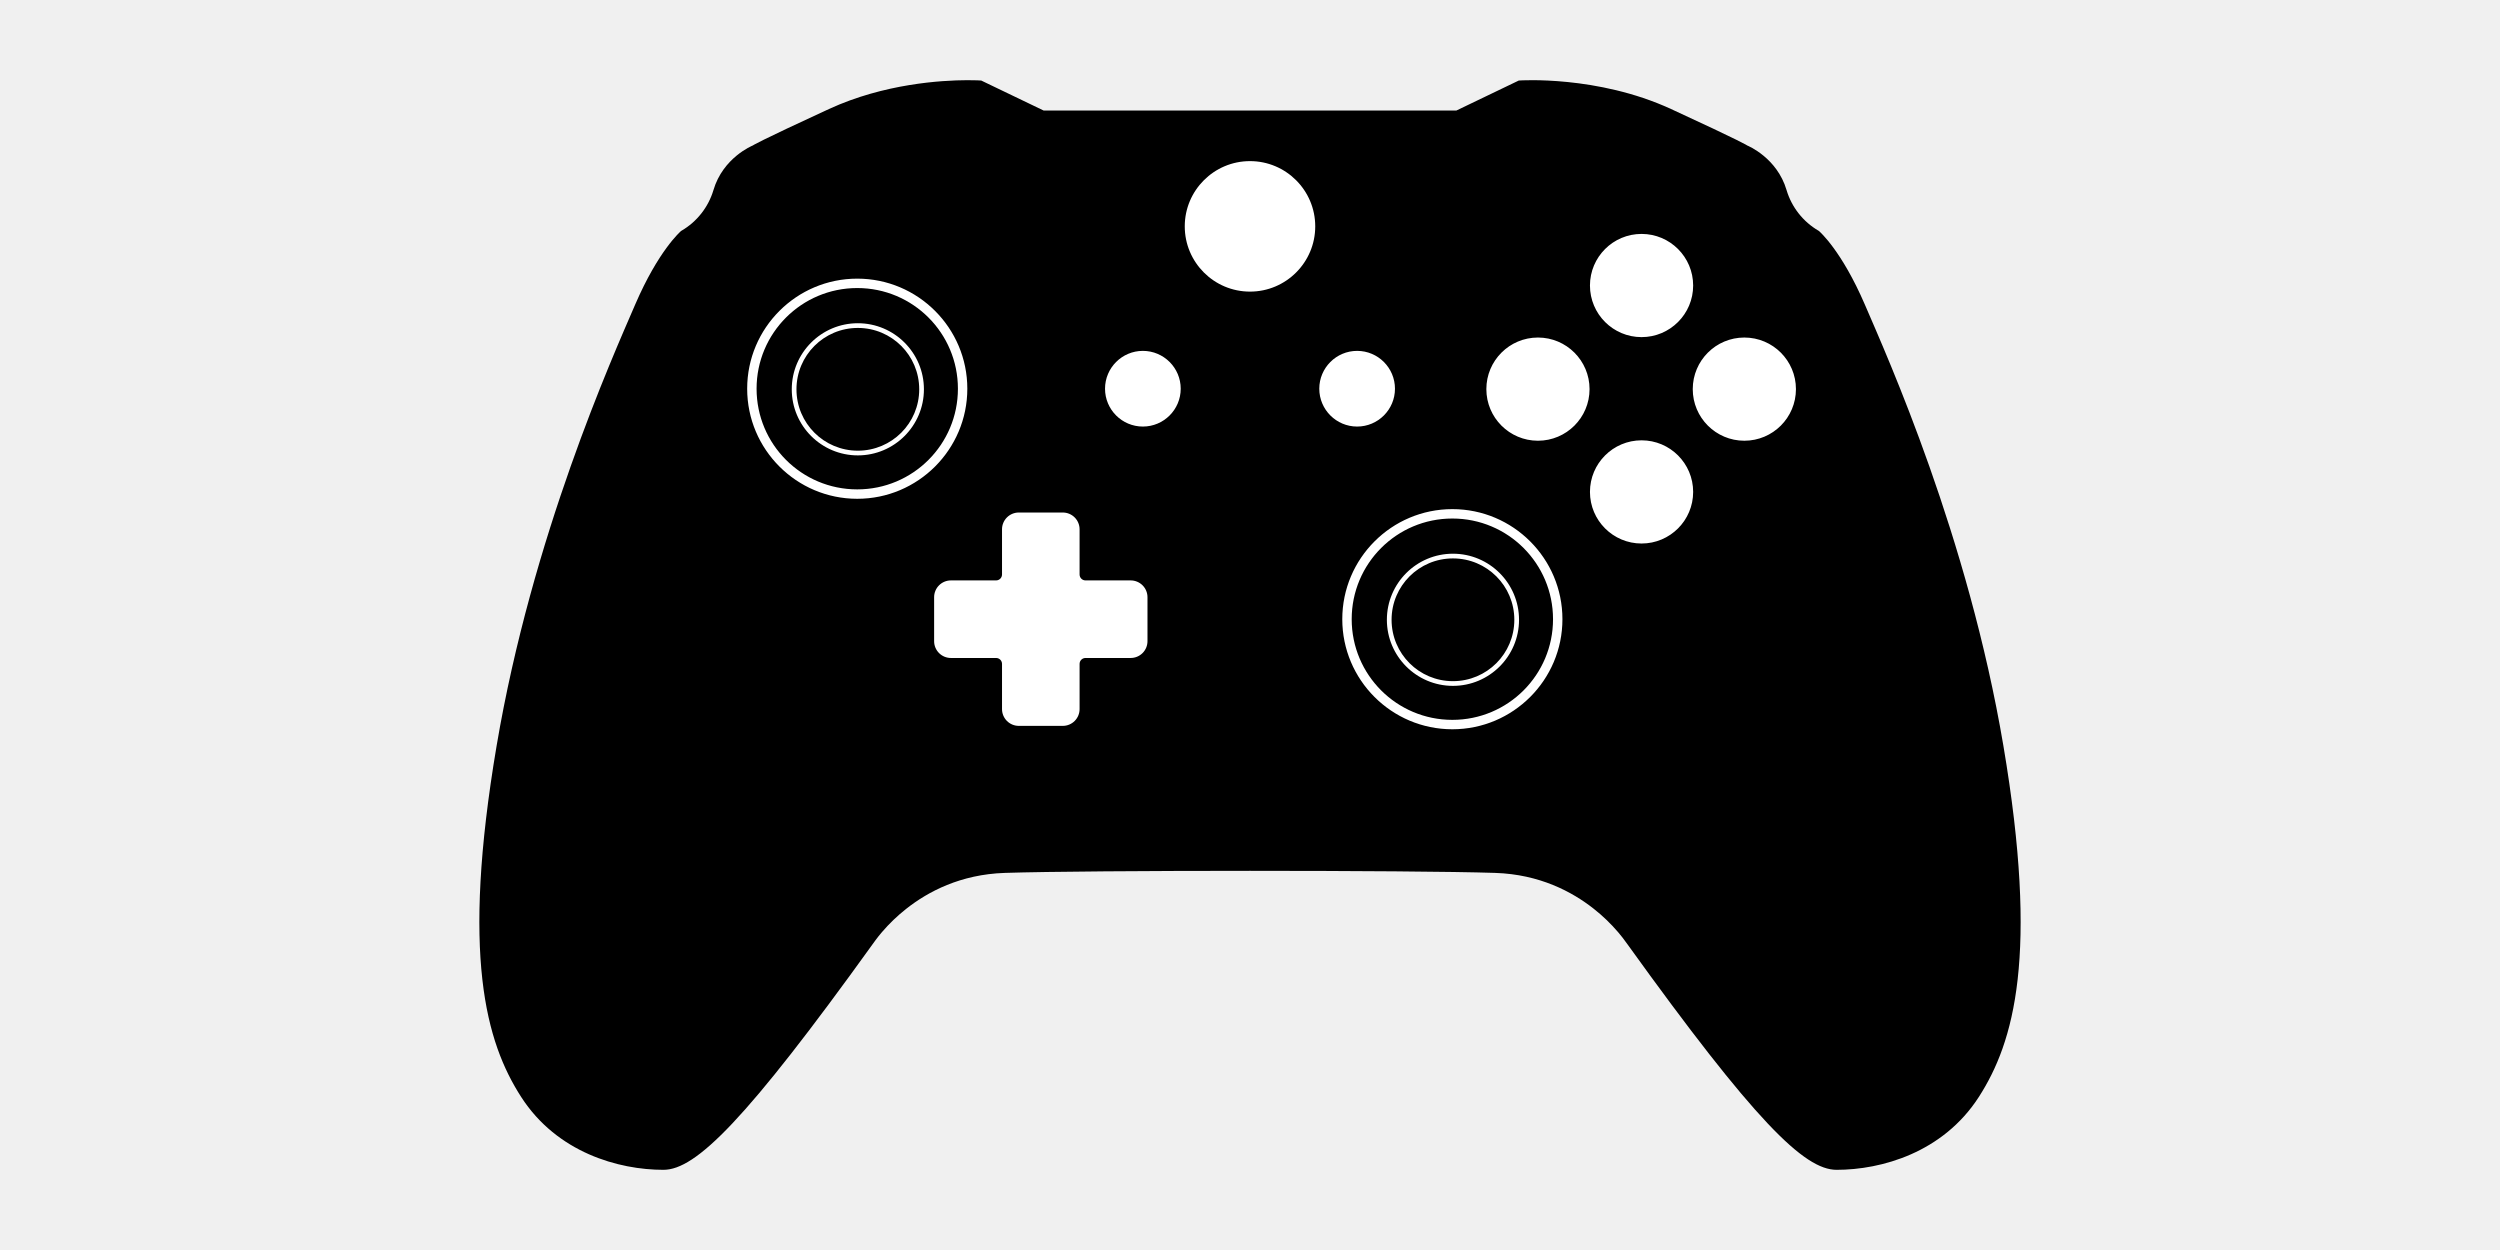
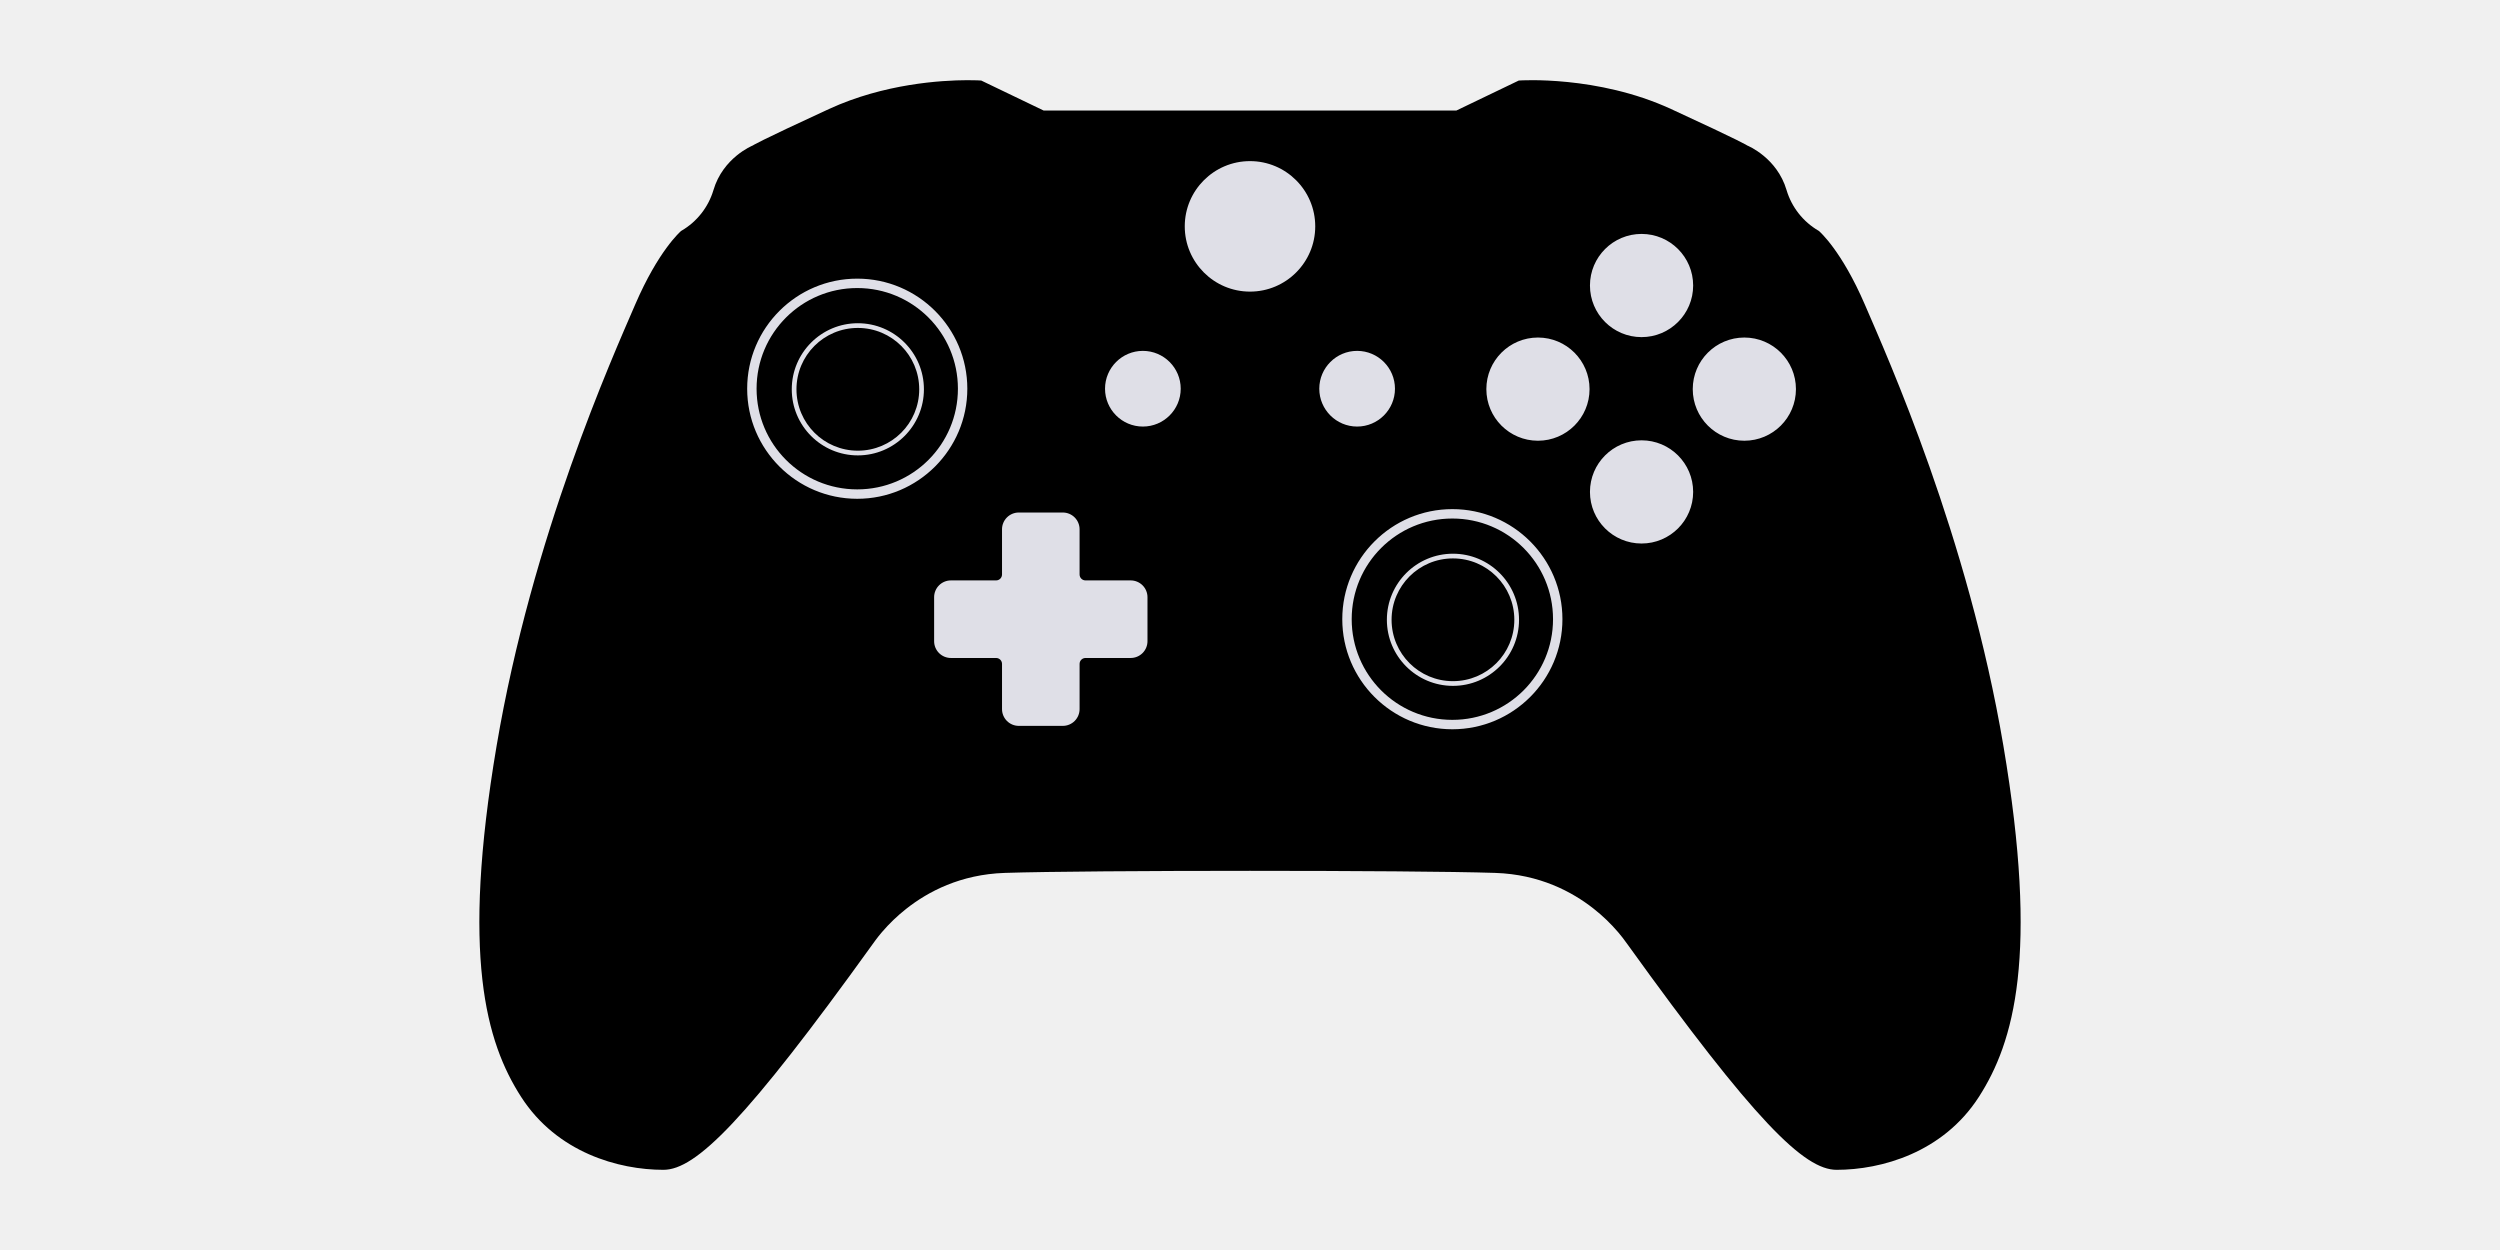
<svg xmlns="http://www.w3.org/2000/svg" xml:space="preserve" width="1000" height="500">
  <path d="M386.83 32.073c-10.13.031-33.148 1.363-55.205 11.518-14.45 6.652-22.09 10.308-26.137 12.31-2.023 1.002-3.146 1.59-3.787 1.94-.384.21-.429.252-.588.355-.243.099-11.917 4.892-15.736 17.852a28.12 28.12 0 0 1-12.766 16.234l-.148.088-.131.111s-2.359 2.054-5.74 6.68c-3.382 4.627-7.893 11.918-12.524 22.666-9.13 21.19-41.25 92.675-55.43 176.531-14.169 83.793-4.31 118.485 9.848 140.454 14.327 22.229 38.936 29.117 56.897 29.117 12.965-.001 32.898-19.655 83.806-90.451.18-.189.128-.168.178-.237l.203-.283c.16-.225.378-.532.662-.916a59 59 0 0 1 2.49-3.127 69 69 0 0 1 9.782-9.398c8.684-6.849 21.684-13.77 39.422-14.354 33.578-1.107 162.577-1.104 196.156 0 17.738.584 30.738 7.505 39.422 14.354a69 69 0 0 1 9.78 9.4 59 59 0 0 1 3.356 4.324c.05.068.002.05.172.229 51.093 71.052 70.9 90.457 83.807 90.459 17.963 0 42.57-6.89 56.894-29.117 14.158-21.968 24.016-56.66 9.852-140.448-14.174-83.85-46.298-155.347-55.428-176.539-4.63-10.75-9.141-18.04-12.523-22.666s-5.74-6.678-5.74-6.678l-.131-.11-.149-.089a28.12 28.12 0 0 1-12.767-16.234l-.002-.008c-3.821-12.954-15.492-17.745-15.735-17.844-.16-.104-.203-.146-.586-.355-.64-.35-1.763-.938-3.787-1.94-4.046-2.003-11.687-5.658-26.136-12.31-29.409-13.538-60.528-11.395-60.528-11.395l-.361.026-24.934 11.988H417.447l-24.934-11.988-.36-.026s-1.946-.133-5.323-.123" style="fill:#000;fill-rule:evenodd;stroke-width:3.083;stroke-linecap:round;stroke-miterlimit:7;paint-order:stroke markers fill" />
-   <path d="M580.944 203.648c-24.296 0-44.032 19.735-44.032 44.03s19.736 44.03 44.031 44.03 44.031-19.734 44.031-44.03-19.736-44.03-44.03-44.03m0 3.761c22.26 0 40.267 18.008 40.267 40.27 0 22.261-18.006 40.267-40.268 40.267s-40.267-18.006-40.267-40.267 18.005-40.27 40.267-40.27" style="baseline-shift:baseline;display:inline;overflow:visible;vector-effect:none;fill:#fff;stop-color:#000" />
-   <path d="M581.181 221.483c-14.586 0-26.431 11.846-26.431 26.432s11.845 26.432 26.431 26.432 26.432-11.846 26.432-26.432-11.845-26.432-26.432-26.432m0 1.883c13.57 0 24.55 10.98 24.55 24.55s-10.98 24.548-24.55 24.548-24.55-10.98-24.55-24.549c0-13.57 10.98-24.549 24.55-24.549" style="baseline-shift:baseline;display:inline;overflow:visible;vector-effect:none;fill:#fff;stop-color:#000" />
-   <path d="M500 64.448c-14.4 0-26.097 11.697-26.097 26.098S485.6 116.645 500 116.645s26.096-11.698 26.096-26.099S514.402 64.448 500 64.448" style="baseline-shift:baseline;display:inline;overflow:visible;vector-effect:none;fill:#fff;stroke-width:1.084;stop-color:#000" />
-   <path d="M407.538 205.006a6.713 6.713 0 0 0-6.73 6.73v18.058a2.37 2.37 0 0 1-2.372 2.372H380.38a6.713 6.713 0 0 0-6.73 6.729v17.567a6.713 6.713 0 0 0 6.73 6.73h18.056a2.37 2.37 0 0 1 2.372 2.37v18.058a6.713 6.713 0 0 0 6.73 6.73h17.568a6.713 6.713 0 0 0 6.728-6.73v-18.057a2.37 2.37 0 0 1 2.372-2.372h18.06a6.713 6.713 0 0 0 6.727-6.729v-17.567a6.713 6.713 0 0 0-6.728-6.729h-18.06a2.37 2.37 0 0 1-2.372-2.372v-18.058a6.713 6.713 0 0 0-6.727-6.729z" style="fill:#fff;fill-rule:evenodd;stroke:none;stroke-width:2.854;stroke-miterlimit:7;paint-order:stroke markers fill" />
-   <path d="M342.9 111.457c-24.296 0-44.032 19.735-44.032 44.03s19.736 44.03 44.031 44.03 44.031-19.734 44.031-44.03-19.736-44.03-44.03-44.03m0 3.761c22.26 0 40.267 18.008 40.267 40.27 0 22.261-18.006 40.267-40.268 40.267s-40.267-18.006-40.267-40.267 18.005-40.27 40.267-40.27" style="baseline-shift:baseline;display:inline;overflow:visible;vector-effect:none;fill:#fff;stop-color:#000" />
-   <path d="M343.137 129.292c-14.586 0-26.431 11.846-26.431 26.432s11.845 26.432 26.431 26.432 26.432-11.846 26.432-26.432-11.845-26.432-26.432-26.432m0 1.883c13.57 0 24.55 10.98 24.55 24.55s-10.98 24.548-24.55 24.548-24.55-10.98-24.55-24.549c0-13.57 10.98-24.549 24.55-24.549m199.714 9.177c-8.348 0-15.137 6.788-15.137 15.136 0 8.349 6.789 15.135 15.137 15.135s15.137-6.786 15.137-15.135-6.789-15.136-15.137-15.136" style="baseline-shift:baseline;display:inline;overflow:visible;vector-effect:none;fill:#fff;stop-color:#000" />
-   <g fill="none">
-     <circle cx="656.623" cy="114.209" r="19.229" style="fill:#fff;stroke:#fff;stroke-width:2.822" />
-     <circle cx="656.623" cy="196.768" r="19.229" style="fill:#fff;stroke:#fff;stroke-width:2.822" />
-     <circle cx="-155.652" cy="615.18" r="19.229" style="fill:#fff;stroke:#fff;stroke-width:2.822" transform="rotate(-90)" />
-     <circle cx="-155.652" cy="697.738" r="19.229" style="fill:#fff;stroke:#fff;stroke-width:2.822" transform="rotate(-90)" />
+   <path d="M580.944 203.648c-24.296 0-44.032 19.735-44.032 44.03s19.736 44.03 44.031 44.03 44.031-19.734 44.031-44.03-19.736-44.03-44.03-44.03m0 3.761c22.26 0 40.267 18.008 40.267 40.27 0 22.261-18.006 40.267-40.268 40.267s-40.267-18.006-40.267-40.267 18.005-40.27 40.267-40.27" style="baseline-shift:baseline;display:inline;overflow:visible;vector-effect:none;fill:#dfdfe7;stop-color:#000;fill-opacity:1" />
+   <path d="M581.181 221.483c-14.586 0-26.431 11.846-26.431 26.432s11.845 26.432 26.431 26.432 26.432-11.846 26.432-26.432-11.845-26.432-26.432-26.432m0 1.883c13.57 0 24.55 10.98 24.55 24.55s-10.98 24.548-24.55 24.548-24.55-10.98-24.55-24.549c0-13.57 10.98-24.549 24.55-24.549" style="baseline-shift:baseline;display:inline;overflow:visible;vector-effect:none;fill:#dfdfe7;stop-color:#000;fill-opacity:1" />
+   <path d="M500 64.448c-14.4 0-26.097 11.697-26.097 26.098S485.6 116.645 500 116.645s26.096-11.698 26.096-26.099S514.402 64.448 500 64.448" style="baseline-shift:baseline;display:inline;overflow:visible;vector-effect:none;fill:#dfdfe7;stroke-width:1.084;stop-color:#000;fill-opacity:1" />
+   <path d="M407.538 205.006a6.713 6.713 0 0 0-6.73 6.73v18.058a2.37 2.37 0 0 1-2.372 2.372H380.38a6.713 6.713 0 0 0-6.73 6.729v17.567a6.713 6.713 0 0 0 6.73 6.73h18.056a2.37 2.37 0 0 1 2.372 2.37v18.058a6.713 6.713 0 0 0 6.73 6.73h17.568a6.713 6.713 0 0 0 6.728-6.73v-18.057a2.37 2.37 0 0 1 2.372-2.372h18.06a6.713 6.713 0 0 0 6.727-6.729v-17.567a6.713 6.713 0 0 0-6.728-6.729h-18.06a2.37 2.37 0 0 1-2.372-2.372v-18.058a6.713 6.713 0 0 0-6.727-6.729z" style="fill:#dfdfe7;fill-rule:evenodd;stroke:none;stroke-width:2.854;stroke-miterlimit:7;paint-order:stroke markers fill;fill-opacity:1" />
+   <path d="M342.9 111.457c-24.296 0-44.032 19.735-44.032 44.03s19.736 44.03 44.031 44.03 44.031-19.734 44.031-44.03-19.736-44.03-44.03-44.03m0 3.761c22.26 0 40.267 18.008 40.267 40.27 0 22.261-18.006 40.267-40.268 40.267s-40.267-18.006-40.267-40.267 18.005-40.27 40.267-40.27" style="baseline-shift:baseline;display:inline;overflow:visible;vector-effect:none;fill:#dfdfe7;stop-color:#000;fill-opacity:1" />
+   <path d="M343.137 129.292c-14.586 0-26.431 11.846-26.431 26.432s11.845 26.432 26.431 26.432 26.432-11.846 26.432-26.432-11.845-26.432-26.432-26.432m0 1.883c13.57 0 24.55 10.98 24.55 24.55s-10.98 24.548-24.55 24.548-24.55-10.98-24.55-24.549c0-13.57 10.98-24.549 24.55-24.549" style="baseline-shift:baseline;display:inline;overflow:visible;vector-effect:none;fill:#dfdfe7;stop-color:#000;fill-opacity:1" />
+   <circle cx="656.623" cy="114.209" r="19.229" style="fill:#dfdfe7;stroke:#dfdfe7;stroke-width:2.822;fill-opacity:1;stroke-opacity:1" />
+   <circle cx="656.623" cy="196.768" r="19.229" style="fill:#dfdfe7;stroke:#dfdfe7;stroke-width:2.822;fill-opacity:1;stroke-opacity:1" />
+   <circle cx="-155.652" cy="615.18" r="19.229" style="fill:#dfdfe7;stroke:#dfdfe7;stroke-width:2.822;fill-opacity:1;stroke-opacity:1" transform="rotate(-90)" />
+   <circle cx="-155.652" cy="697.738" r="19.229" style="fill:#dfdfe7;stroke:#dfdfe7;stroke-width:2.822;fill-opacity:1;stroke-opacity:1" transform="rotate(-90)" />
+   <g style="fill:#dfdfe7;fill-opacity:1">
+     <path d="M542.851 140.352c-8.348 0-15.137 6.788-15.137 15.136 0 8.349 6.789 15.135 15.137 15.135s15.137-6.786 15.137-15.135-6.789-15.136-15.137-15.136m-85.702 0c8.348 0 15.137 6.788 15.137 15.136 0 8.349-6.79 15.135-15.137 15.135s-15.137-6.786-15.137-15.135 6.789-15.136 15.137-15.136" style="baseline-shift:baseline;display:inline;overflow:visible;vector-effect:none;fill:#dfdfe7;stop-color:#000;fill-opacity:1" />
  </g>
-   <path d="M457.149 140.352c8.348 0 15.137 6.788 15.137 15.136 0 8.349-6.79 15.135-15.137 15.135s-15.137-6.786-15.137-15.135 6.789-15.136 15.137-15.136" style="baseline-shift:baseline;display:inline;overflow:visible;vector-effect:none;fill:#fff;stop-color:#000;fill-opacity:1" />
</svg>
